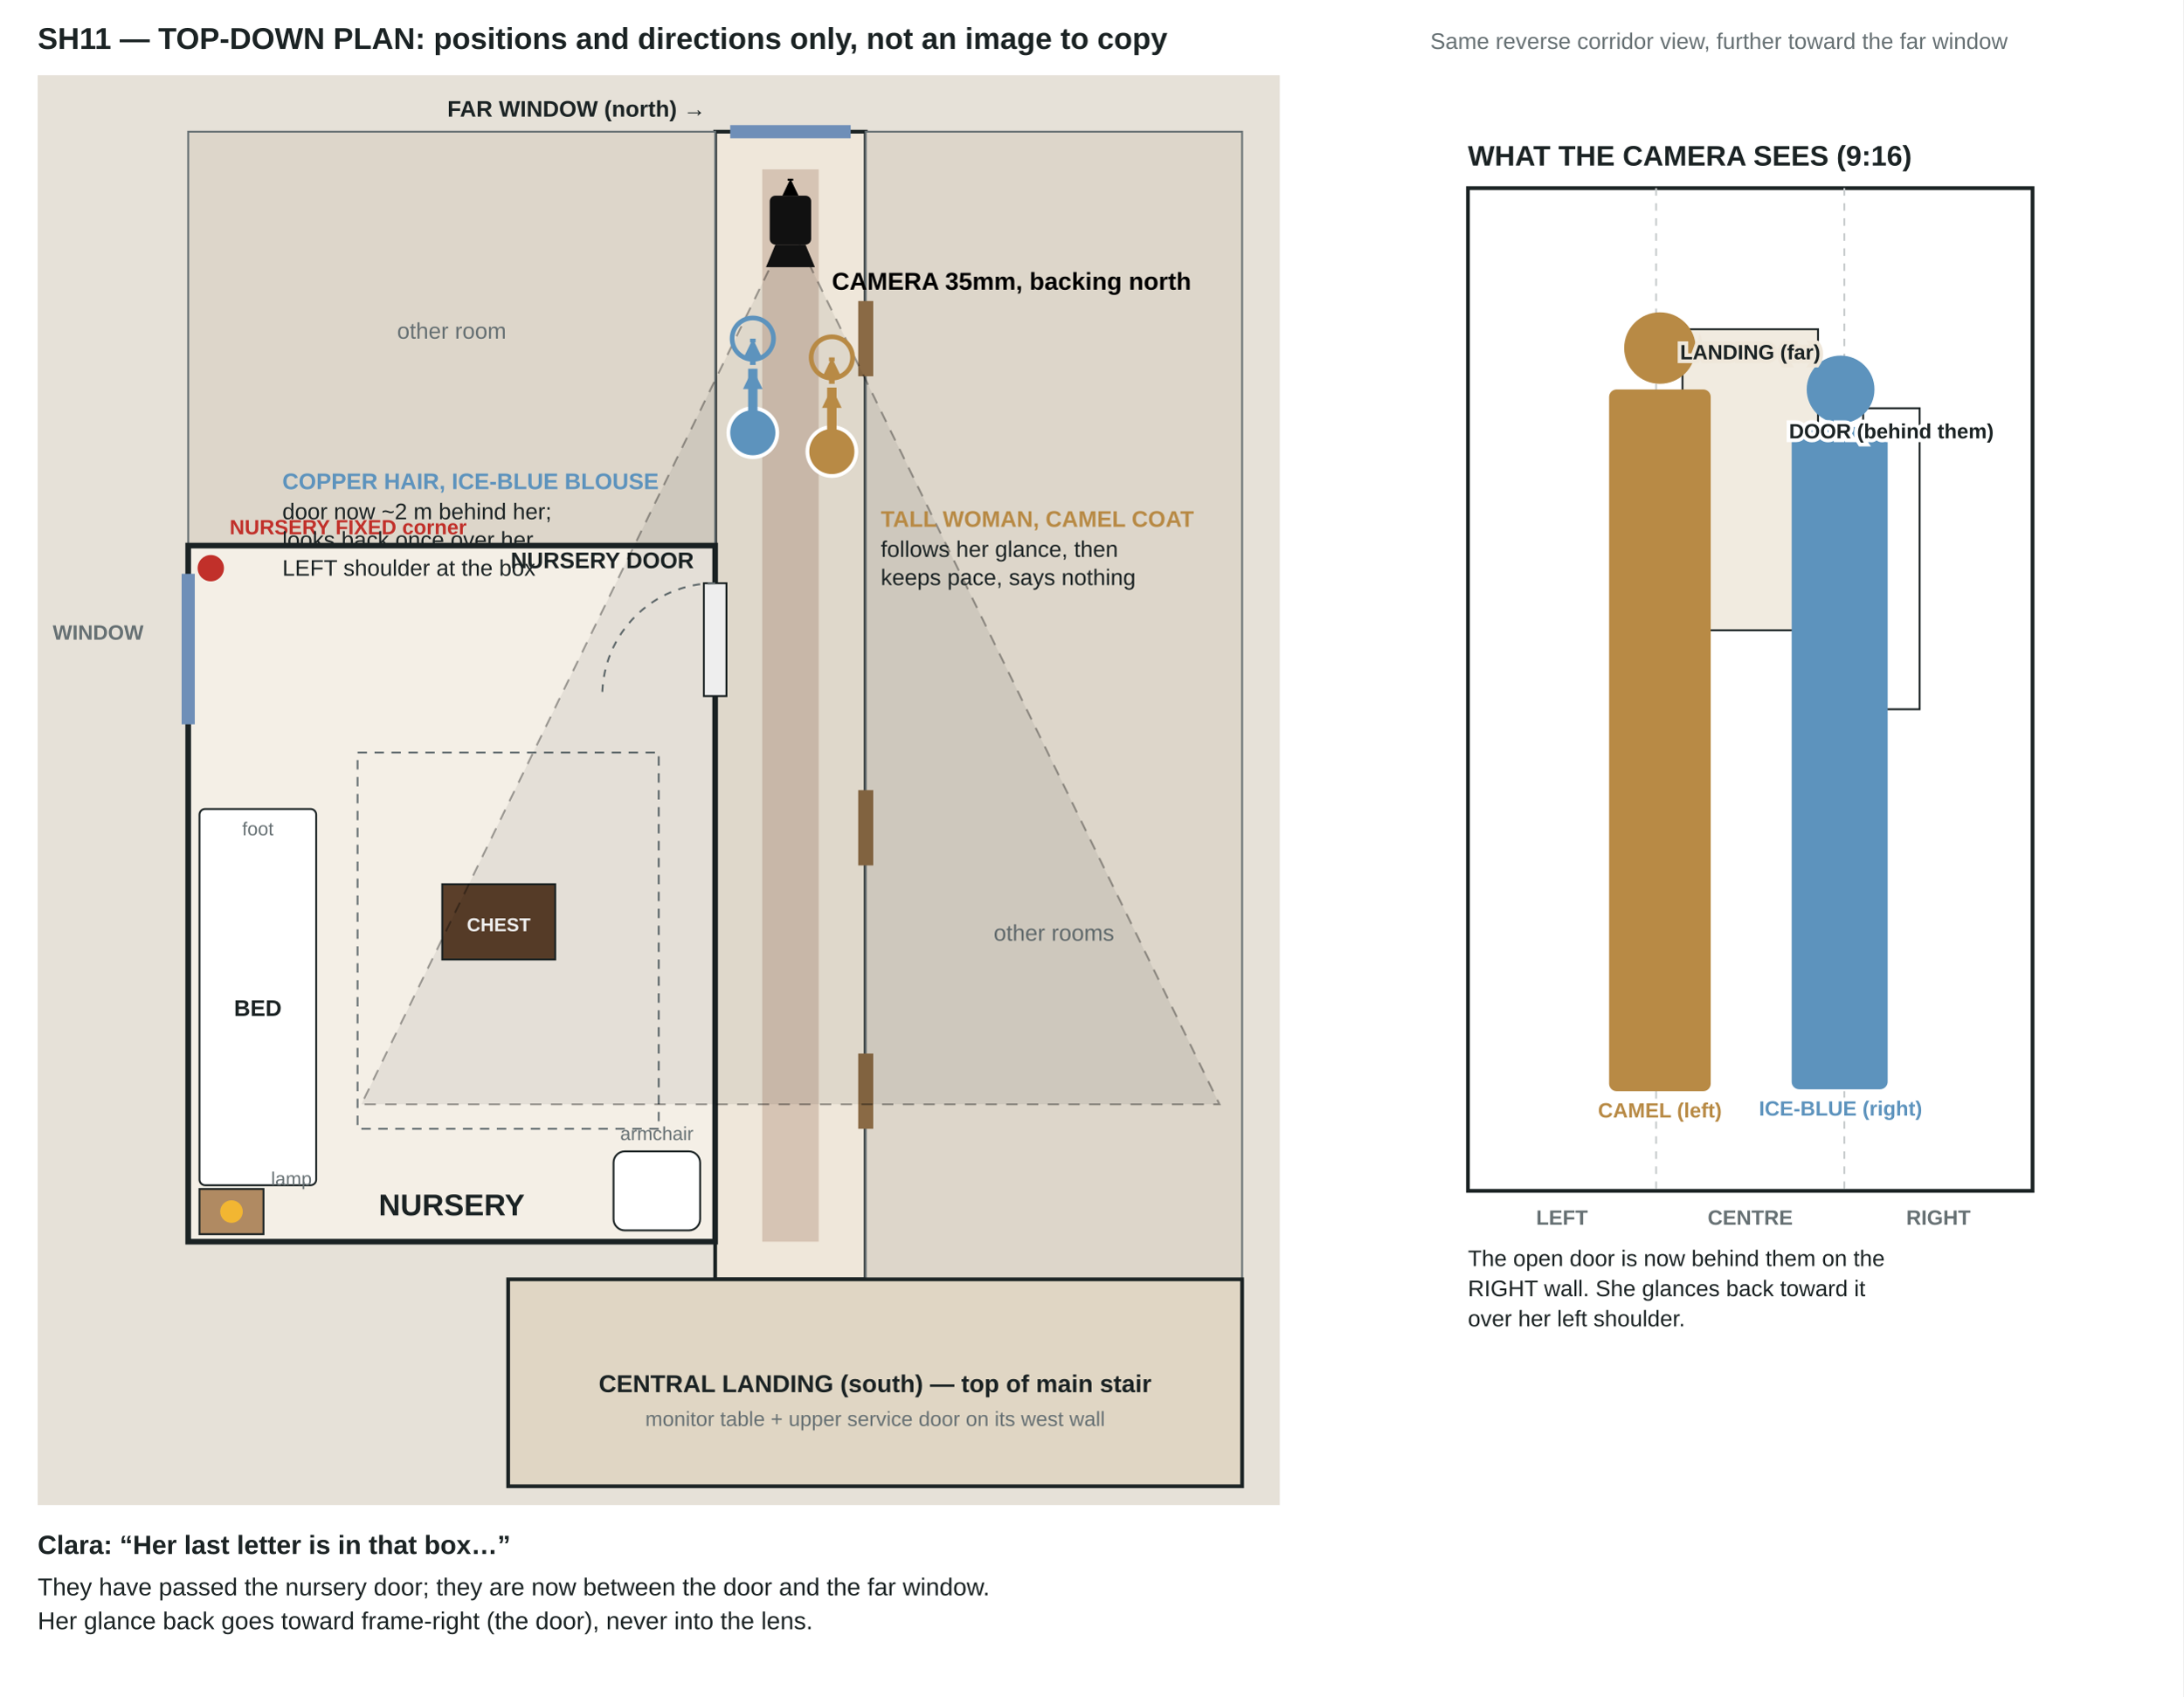
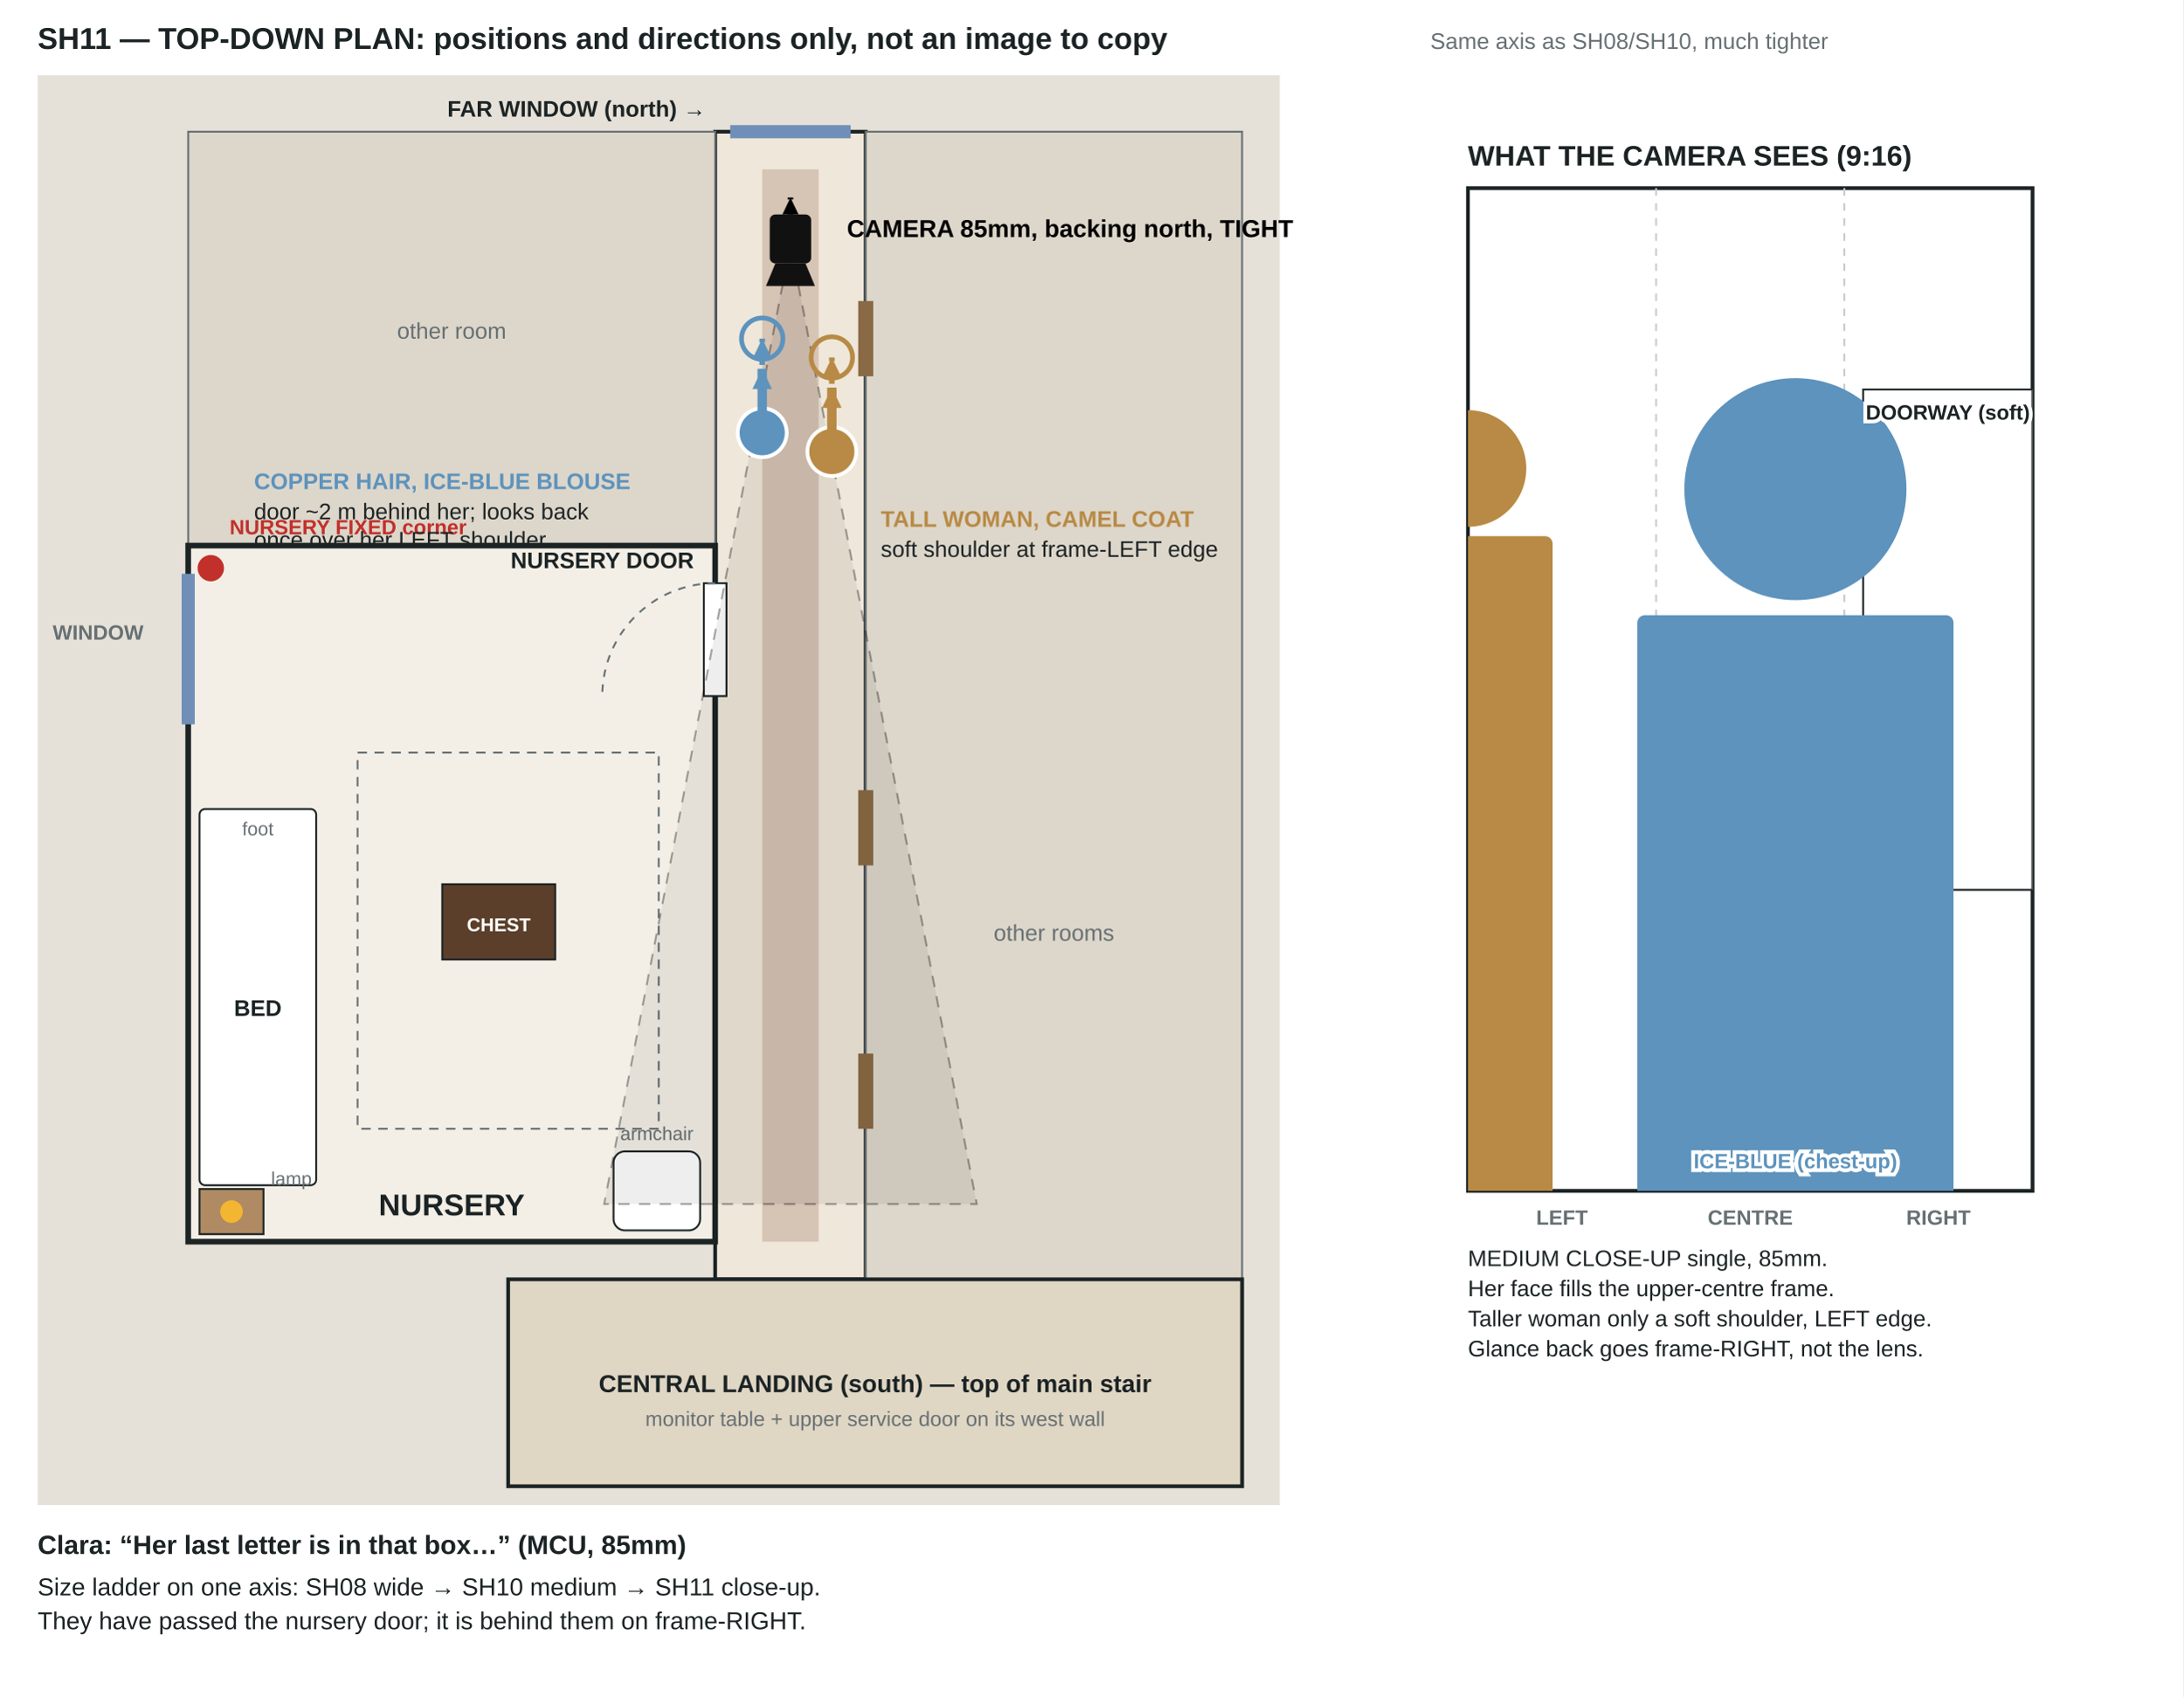
<svg xmlns="http://www.w3.org/2000/svg" width="1160" height="902" viewBox="0 0 1160 902">
  <rect width="100%" height="100%" fill="#ffffff" />
  <g transform="translate(20,40)">
    <rect x="0" y="0" width="660" height="760" fill="#e6e1d8" />
    <rect x="360" y="30" width="80" height="610" fill="#efe7da" stroke="#1b2324" stroke-width="2" />
    <rect x="385" y="50" width="30" height="570" fill="#b99a86" opacity="0.45" />
    <line x1="368" y1="30" x2="432" y2="30" stroke="#6f8fb8" stroke-width="7" />
    <text x="452" y="330" font-size="13" fill="#1b2324" text-anchor="start" font-weight="700" font-family="Arial, Helvetica, sans-serif">UPPER CORRIDOR</text>
    <rect x="440" y="30" width="200" height="610" fill="#ddd6ca" stroke="#667073" />
    <rect x="436" y="120" width="8" height="40" fill="#8a6a45" />
    <rect x="436" y="380" width="8" height="40" fill="#8a6a45" />
    <rect x="436" y="520" width="8" height="40" fill="#8a6a45" />
    <text x="540" y="460" font-size="12" fill="#667073" text-anchor="middle" font-weight="400" font-family="Arial, Helvetica, sans-serif">other rooms</text>
    <rect x="80" y="30" width="280" height="220" fill="#ddd6ca" stroke="#667073" />
    <text x="220" y="140" font-size="12" fill="#667073" text-anchor="middle" font-weight="400" font-family="Arial, Helvetica, sans-serif">other room</text>
    <text x="355" y="22" font-size="12" fill="#1b2324" text-anchor="end" font-weight="700" font-family="Arial, Helvetica, sans-serif">FAR WINDOW (north) →</text>
    <rect x="250" y="640" width="390" height="110" fill="#e0d6c4" stroke="#1b2324" stroke-width="2" />
    <text x="445" y="700" font-size="13" fill="#1b2324" text-anchor="middle" font-weight="700" font-family="Arial, Helvetica, sans-serif">CENTRAL LANDING (south) — top of main stair</text>
    <text x="445" y="718" font-size="11" fill="#667073" text-anchor="middle" font-weight="400" font-family="Arial, Helvetica, sans-serif">monitor table + upper service door on its west wall</text>
    <rect x="80" y="250" width="280" height="370" fill="#f4efe6" stroke="#1b2324" stroke-width="3" />
    <text x="220" y="606" font-size="16" fill="#1b2324" text-anchor="middle" font-weight="700" font-family="Arial, Helvetica, sans-serif">NURSERY</text>
    <line x1="80" y1="265" x2="80" y2="345" stroke="#6f8fb8" stroke-width="7" />
    <text x="8" y="300" font-size="11" fill="#667073" text-anchor="start" font-weight="700" font-family="Arial, Helvetica, sans-serif">WINDOW</text>
    <rect x="354" y="270" width="12" height="60" fill="#ffffff" stroke="#1b2324" />
    <path d="M360 270 A60 60 0 0 0 300 330" fill="none" stroke="#667073" stroke-dasharray="4 4" />
    <text x="300" y="262" font-size="12" fill="#1b2324" text-anchor="middle" font-weight="700" font-family="Arial, Helvetica, sans-serif">NURSERY DOOR</text>
    <rect x="86" y="390" width="62" height="200" rx="3" fill="#ffffff" stroke="#1b2324" />
    <text x="117" y="500" font-size="12" fill="#1b2324" text-anchor="middle" font-weight="700" font-family="Arial, Helvetica, sans-serif">BED</text>
    <text x="117" y="404" font-size="10" fill="#667073" text-anchor="middle" font-weight="400" font-family="Arial, Helvetica, sans-serif">foot</text>
    <rect x="86" y="592" width="34" height="24" fill="#b08a62" stroke="#1b2324" />
    <circle cx="103" cy="604" r="6" fill="#f2b632" />
    <text x="124" y="590" font-size="10" fill="#667073" text-anchor="start" font-weight="400" font-family="Arial, Helvetica, sans-serif">lamp</text>
    <rect x="306" y="572" width="46" height="42" rx="6" fill="#ffffff" stroke="#1b2324" />
    <text x="329" y="566" font-size="10" fill="#667073" text-anchor="middle" font-weight="400" font-family="Arial, Helvetica, sans-serif">armchair</text>
    <rect x="170" y="360" width="160" height="200" fill="none" stroke="#667073" stroke-dasharray="5 4" />
    <rect x="215" y="430" width="60" height="40" fill="#5b3f2a" stroke="#1b2324" />
    <text x="245" y="455" font-size="10" fill="#ffffff" text-anchor="middle" font-weight="700" font-family="Arial, Helvetica, sans-serif">CHEST</text>
    <circle cx="92" cy="262" r="7" fill="#c1302a" />
    <text x="102" y="244" font-size="11" fill="#c1302a" text-anchor="start" font-weight="700" font-family="Arial, Helvetica, sans-serif">NURSERY FIXED corner</text>
-     <polygon points="400,80 628,547 172,547" fill="#000000" fill-opacity="0.07" stroke="#000" stroke-opacity="0.35" stroke-dasharray="6 5" />
-     <line x1="400" y1="80" x2="400" y2="55" stroke="#000000" stroke-width="3" stroke-dasharray="4 4" />
-     <polygon points="400,55 404.3,64.0 395.7,64.0" fill="#000000" />
-     <g transform="translate(400,80) rotate(90)">
+     <polygon points="400,90 499,600 301,600" fill="#000000" fill-opacity="0.07" stroke="#000" stroke-opacity="0.35" stroke-dasharray="6 5" />
+     <line x1="400" y1="90" x2="400" y2="65" stroke="#000000" stroke-width="3" stroke-dasharray="4 4" />
+     <polygon points="400,65 404.3,74.0 395.7,74.0" fill="#000000" />
+     <g transform="translate(400,90) rotate(90)">
      <rect x="-16" y="-11" width="26" height="22" rx="3" fill="#111" />
      <polygon points="10,-8 22,-13 22,13 10,8" fill="#111" />
    </g>
-     <text x="422" y="114" font-size="13" fill="#000" text-anchor="start" font-weight="700" font-family="Arial, Helvetica, sans-serif">CAMERA 35mm, backing north</text>
-     <line x1="380" y1="190" x2="380" y2="140" stroke="#5d93bd" stroke-width="3" stroke-dasharray="7 5" />
-     <polygon points="380,140 385.2,150.8 374.8,150.8" fill="#5d93bd" />
-     <circle cx="380" cy="140" r="11" fill="none" stroke="#5d93bd" stroke-width="2.5" />
-     <circle cx="380" cy="190" r="13" fill="#5d93bd" stroke="#fff" stroke-width="2" />
-     <line x1="380" y1="190" x2="380.0" y2="156.0" stroke="#5d93bd" stroke-width="5" />
-     <polygon points="380.0,156.0 385.2,166.8 374.8,166.8" fill="#5d93bd" />
-     <text x="130" y="220" font-size="12" fill="#5d93bd" text-anchor="start" font-weight="700" font-family="Arial, Helvetica, sans-serif">COPPER HAIR, ICE-BLUE BLOUSE</text>
-     <text x="130" y="236" font-size="12" fill="#1b2324" text-anchor="start" font-weight="400" font-family="Arial, Helvetica, sans-serif">door now ~2 m behind her;</text>
-     <text x="130" y="251" font-size="12" fill="#1b2324" text-anchor="start" font-weight="400" font-family="Arial, Helvetica, sans-serif">looks back once over her</text>
-     <text x="130" y="266" font-size="12" fill="#1b2324" text-anchor="start" font-weight="400" font-family="Arial, Helvetica, sans-serif">LEFT shoulder at the box</text>
+     <text x="430" y="86" font-size="13" fill="#000" text-anchor="start" font-weight="700" font-family="Arial, Helvetica, sans-serif">CAMERA 85mm, backing north, TIGHT</text>
+     <line x1="385" y1="190" x2="385" y2="140" stroke="#5d93bd" stroke-width="3" stroke-dasharray="7 5" />
+     <polygon points="385,140 390.2,150.8 379.8,150.8" fill="#5d93bd" />
+     <circle cx="385" cy="140" r="11" fill="none" stroke="#5d93bd" stroke-width="2.5" />
+     <circle cx="385" cy="190" r="13" fill="#5d93bd" stroke="#fff" stroke-width="2" />
+     <line x1="385" y1="190" x2="385.0" y2="156.0" stroke="#5d93bd" stroke-width="5" />
+     <polygon points="385.0,156.0 390.2,166.8 379.8,166.8" fill="#5d93bd" />
+     <text x="115" y="220" font-size="12" fill="#5d93bd" text-anchor="start" font-weight="700" font-family="Arial, Helvetica, sans-serif">COPPER HAIR, ICE-BLUE BLOUSE</text>
+     <text x="115" y="236" font-size="12" fill="#1b2324" text-anchor="start" font-weight="400" font-family="Arial, Helvetica, sans-serif">door ~2 m behind her; looks back</text>
+     <text x="115" y="251" font-size="12" fill="#1b2324" text-anchor="start" font-weight="400" font-family="Arial, Helvetica, sans-serif">once over her LEFT shoulder</text>
    <line x1="422" y1="200" x2="422" y2="150" stroke="#b88a45" stroke-width="3" stroke-dasharray="7 5" />
    <polygon points="422,150 427.2,160.8 416.8,160.8" fill="#b88a45" />
    <circle cx="422" cy="150" r="11" fill="none" stroke="#b88a45" stroke-width="2.5" />
    <circle cx="422" cy="200" r="13" fill="#b88a45" stroke="#fff" stroke-width="2" />
    <line x1="422" y1="200" x2="422.0" y2="166.0" stroke="#b88a45" stroke-width="5" />
    <polygon points="422.0,166.0 427.2,176.8 416.8,176.8" fill="#b88a45" />
    <text x="448" y="240" font-size="12" fill="#b88a45" text-anchor="start" font-weight="700" font-family="Arial, Helvetica, sans-serif">TALL WOMAN, CAMEL COAT</text>
-     <text x="448" y="256" font-size="12" fill="#1b2324" text-anchor="start" font-weight="400" font-family="Arial, Helvetica, sans-serif">follows her glance, then</text>
-     <text x="448" y="271" font-size="12" fill="#1b2324" text-anchor="start" font-weight="400" font-family="Arial, Helvetica, sans-serif">keeps pace, says nothing</text>
+     <text x="448" y="256" font-size="12" fill="#1b2324" text-anchor="start" font-weight="400" font-family="Arial, Helvetica, sans-serif">soft shoulder at frame-LEFT edge</text>
    <text x="760" y="48" font-size="15" fill="#1b2324" text-anchor="start" font-weight="700" font-family="Arial, Helvetica, sans-serif">WHAT THE CAMERA SEES (9:16)</text>
    <rect x="760" y="60" width="300" height="533" fill="#ffffff" stroke="#1b2324" stroke-width="2" />
    <line x1="860" y1="60" x2="860" y2="593" stroke="#c8cccd" stroke-dasharray="4 4" />
    <line x1="960" y1="60" x2="960" y2="593" stroke="#c8cccd" stroke-dasharray="4 4" />
    <text x="810.0" y="611" font-size="11" fill="#667073" text-anchor="middle" font-weight="600" font-family="Arial, Helvetica, sans-serif">LEFT</text>
    <text x="910.0" y="611" font-size="11" fill="#667073" text-anchor="middle" font-weight="600" font-family="Arial, Helvetica, sans-serif">CENTRE</text>
    <text x="1010.0" y="611" font-size="11" fill="#667073" text-anchor="middle" font-weight="600" font-family="Arial, Helvetica, sans-serif">RIGHT</text>
-     <rect x="874" y="135" width="72" height="160" fill="#efe7da" fill-opacity="0.85" stroke="#1b2324" />
-     <rect x="970" y="177" width="30" height="160" fill="#ffffff" fill-opacity="0.85" stroke="#1b2324" />
-     <circle cx="862" cy="145" r="19" fill="#b88a45" />
-     <rect x="835" y="167" width="54" height="373" rx="4" fill="#b88a45" />
-     <circle cx="958" cy="167" r="18" fill="#5d93bd" />
-     <rect x="932" y="187" width="51" height="352" rx="4" fill="#5d93bd" />
-     <text x="910" y="151" font-size="11" fill="#1b2324" text-anchor="middle" font-weight="700" font-family="Arial, Helvetica, sans-serif" paint-order="stroke" stroke="#efe7da" stroke-width="4">LANDING (far)</text>
-     <text x="985" y="193" font-size="11" fill="#1b2324" text-anchor="middle" font-weight="700" font-family="Arial, Helvetica, sans-serif" paint-order="stroke" stroke="#ffffff" stroke-width="4">DOOR (behind them)</text>
-     <text x="862" y="554" font-size="11" fill="#b88a45" text-anchor="middle" font-weight="700" font-family="Arial, Helvetica, sans-serif" paint-order="stroke" stroke="#ffffff" stroke-width="4">CAMEL (left)</text>
-     <text x="958" y="553" font-size="11" fill="#5d93bd" text-anchor="middle" font-weight="700" font-family="Arial, Helvetica, sans-serif" paint-order="stroke" stroke="#ffffff" stroke-width="4">ICE-BLUE (right)</text>
-     <text x="760" y="633" font-size="12" fill="#1b2324" text-anchor="start" font-weight="400" font-family="Arial, Helvetica, sans-serif">The open door is now behind them on the</text>
-     <text x="760" y="649" font-size="12" fill="#1b2324" text-anchor="start" font-weight="400" font-family="Arial, Helvetica, sans-serif">RIGHT wall. She glances back toward it</text>
-     <text x="760" y="665" font-size="12" fill="#1b2324" text-anchor="start" font-weight="400" font-family="Arial, Helvetica, sans-serif">over her left shoulder.</text>
+     <clipPath id="frameclip">
+       <rect x="760" y="60" width="300" height="533" />
+     </clipPath>
+     <g clip-path="url(#frameclip)">
+       <rect x="970" y="167" width="90" height="266" fill="#ffffff" fill-opacity="0.85" stroke="#1b2324" />
+       <circle cx="760" cy="209" r="31" fill="#b88a45" />
+       <rect x="715" y="245" width="90" height="480" rx="4" fill="#b88a45" />
+       <circle cx="934" cy="220" r="59" fill="#5d93bd" />
+       <rect x="850" y="287" width="168" height="480" rx="4" fill="#5d93bd" />
+     </g>
+     <text x="1015" y="183" font-size="11" fill="#1b2324" text-anchor="middle" font-weight="700" font-family="Arial, Helvetica, sans-serif" paint-order="stroke" stroke="#ffffff" stroke-width="4">DOORWAY (soft)</text>
+     <text x="934" y="581" font-size="11" fill="#5d93bd" text-anchor="middle" font-weight="700" font-family="Arial, Helvetica, sans-serif" paint-order="stroke" stroke="#ffffff" stroke-width="4">ICE-BLUE (chest-up)</text>
+     <text x="760" y="633" font-size="12" fill="#1b2324" text-anchor="start" font-weight="400" font-family="Arial, Helvetica, sans-serif">MEDIUM CLOSE-UP single, 85mm.</text>
+     <text x="760" y="649" font-size="12" fill="#1b2324" text-anchor="start" font-weight="400" font-family="Arial, Helvetica, sans-serif">Her face fills the upper-centre frame.</text>
+     <text x="760" y="665" font-size="12" fill="#1b2324" text-anchor="start" font-weight="400" font-family="Arial, Helvetica, sans-serif">Taller woman only a soft shoulder, LEFT edge.</text>
+     <text x="760" y="681" font-size="12" fill="#1b2324" text-anchor="start" font-weight="400" font-family="Arial, Helvetica, sans-serif">Glance back goes frame-RIGHT, not the lens.</text>
  </g>
  <text x="20" y="26" font-size="16" fill="#1b2324" text-anchor="start" font-weight="700" font-family="Arial, Helvetica, sans-serif">SH11 — TOP-DOWN PLAN: positions and directions only, not an image to copy</text>
-   <text x="20" y="826" font-size="14" fill="#1b2324" text-anchor="start" font-weight="700" font-family="Arial, Helvetica, sans-serif">Clara: “Her last letter is in that box…”</text>
-   <text x="760" y="26" font-size="12" fill="#667073" text-anchor="start" font-weight="400" font-family="Arial, Helvetica, sans-serif">Same reverse corridor view, further toward the far window</text>
-   <text x="20" y="848" font-size="13" fill="#1b2324" text-anchor="start" font-weight="400" font-family="Arial, Helvetica, sans-serif">They have passed the nursery door; they are now between the door and the far window.</text>
-   <text x="20" y="866" font-size="13" fill="#1b2324" text-anchor="start" font-weight="400" font-family="Arial, Helvetica, sans-serif">Her glance back goes toward frame-right (the door), never into the lens.</text>
+   <text x="20" y="826" font-size="14" fill="#1b2324" text-anchor="start" font-weight="700" font-family="Arial, Helvetica, sans-serif">Clara: “Her last letter is in that box…” (MCU, 85mm)</text>
+   <text x="760" y="26" font-size="12" fill="#667073" text-anchor="start" font-weight="400" font-family="Arial, Helvetica, sans-serif">Same axis as SH08/SH10, much tighter</text>
+   <text x="20" y="848" font-size="13" fill="#1b2324" text-anchor="start" font-weight="400" font-family="Arial, Helvetica, sans-serif">Size ladder on one axis: SH08 wide → SH10 medium → SH11 close-up.</text>
+   <text x="20" y="866" font-size="13" fill="#1b2324" text-anchor="start" font-weight="400" font-family="Arial, Helvetica, sans-serif">They have passed the nursery door; it is behind them on frame-RIGHT.</text>
</svg>
